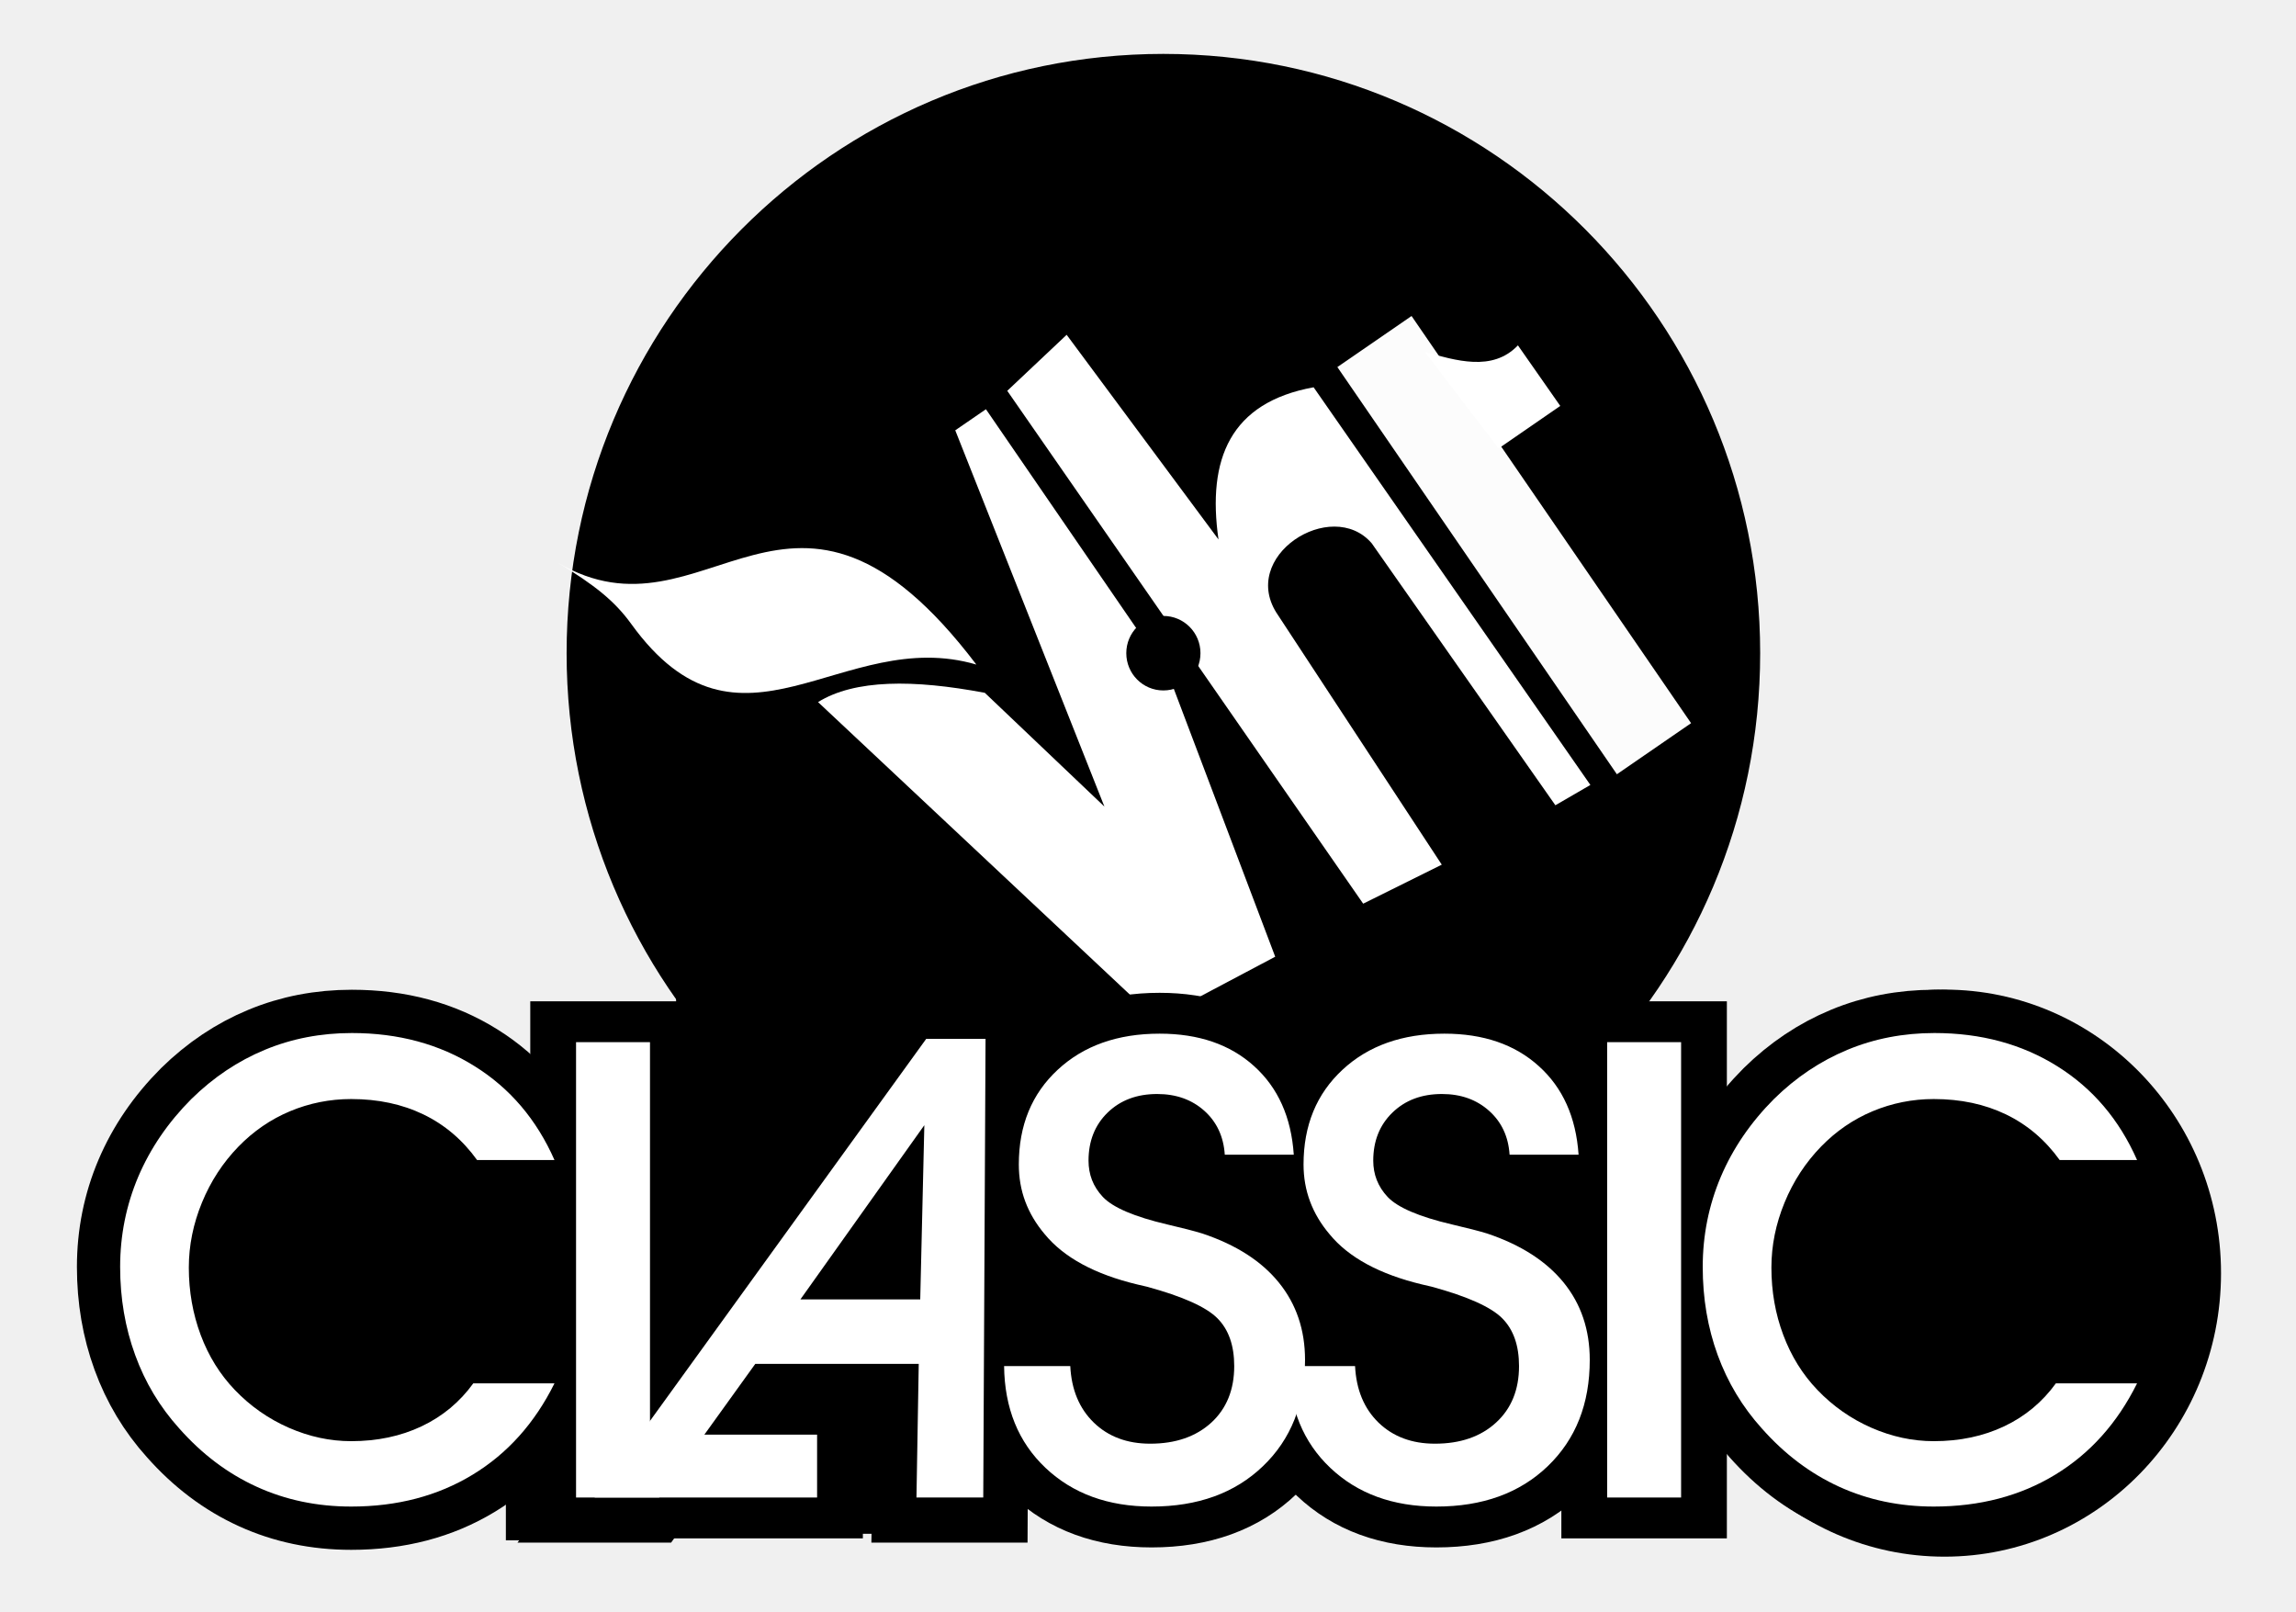
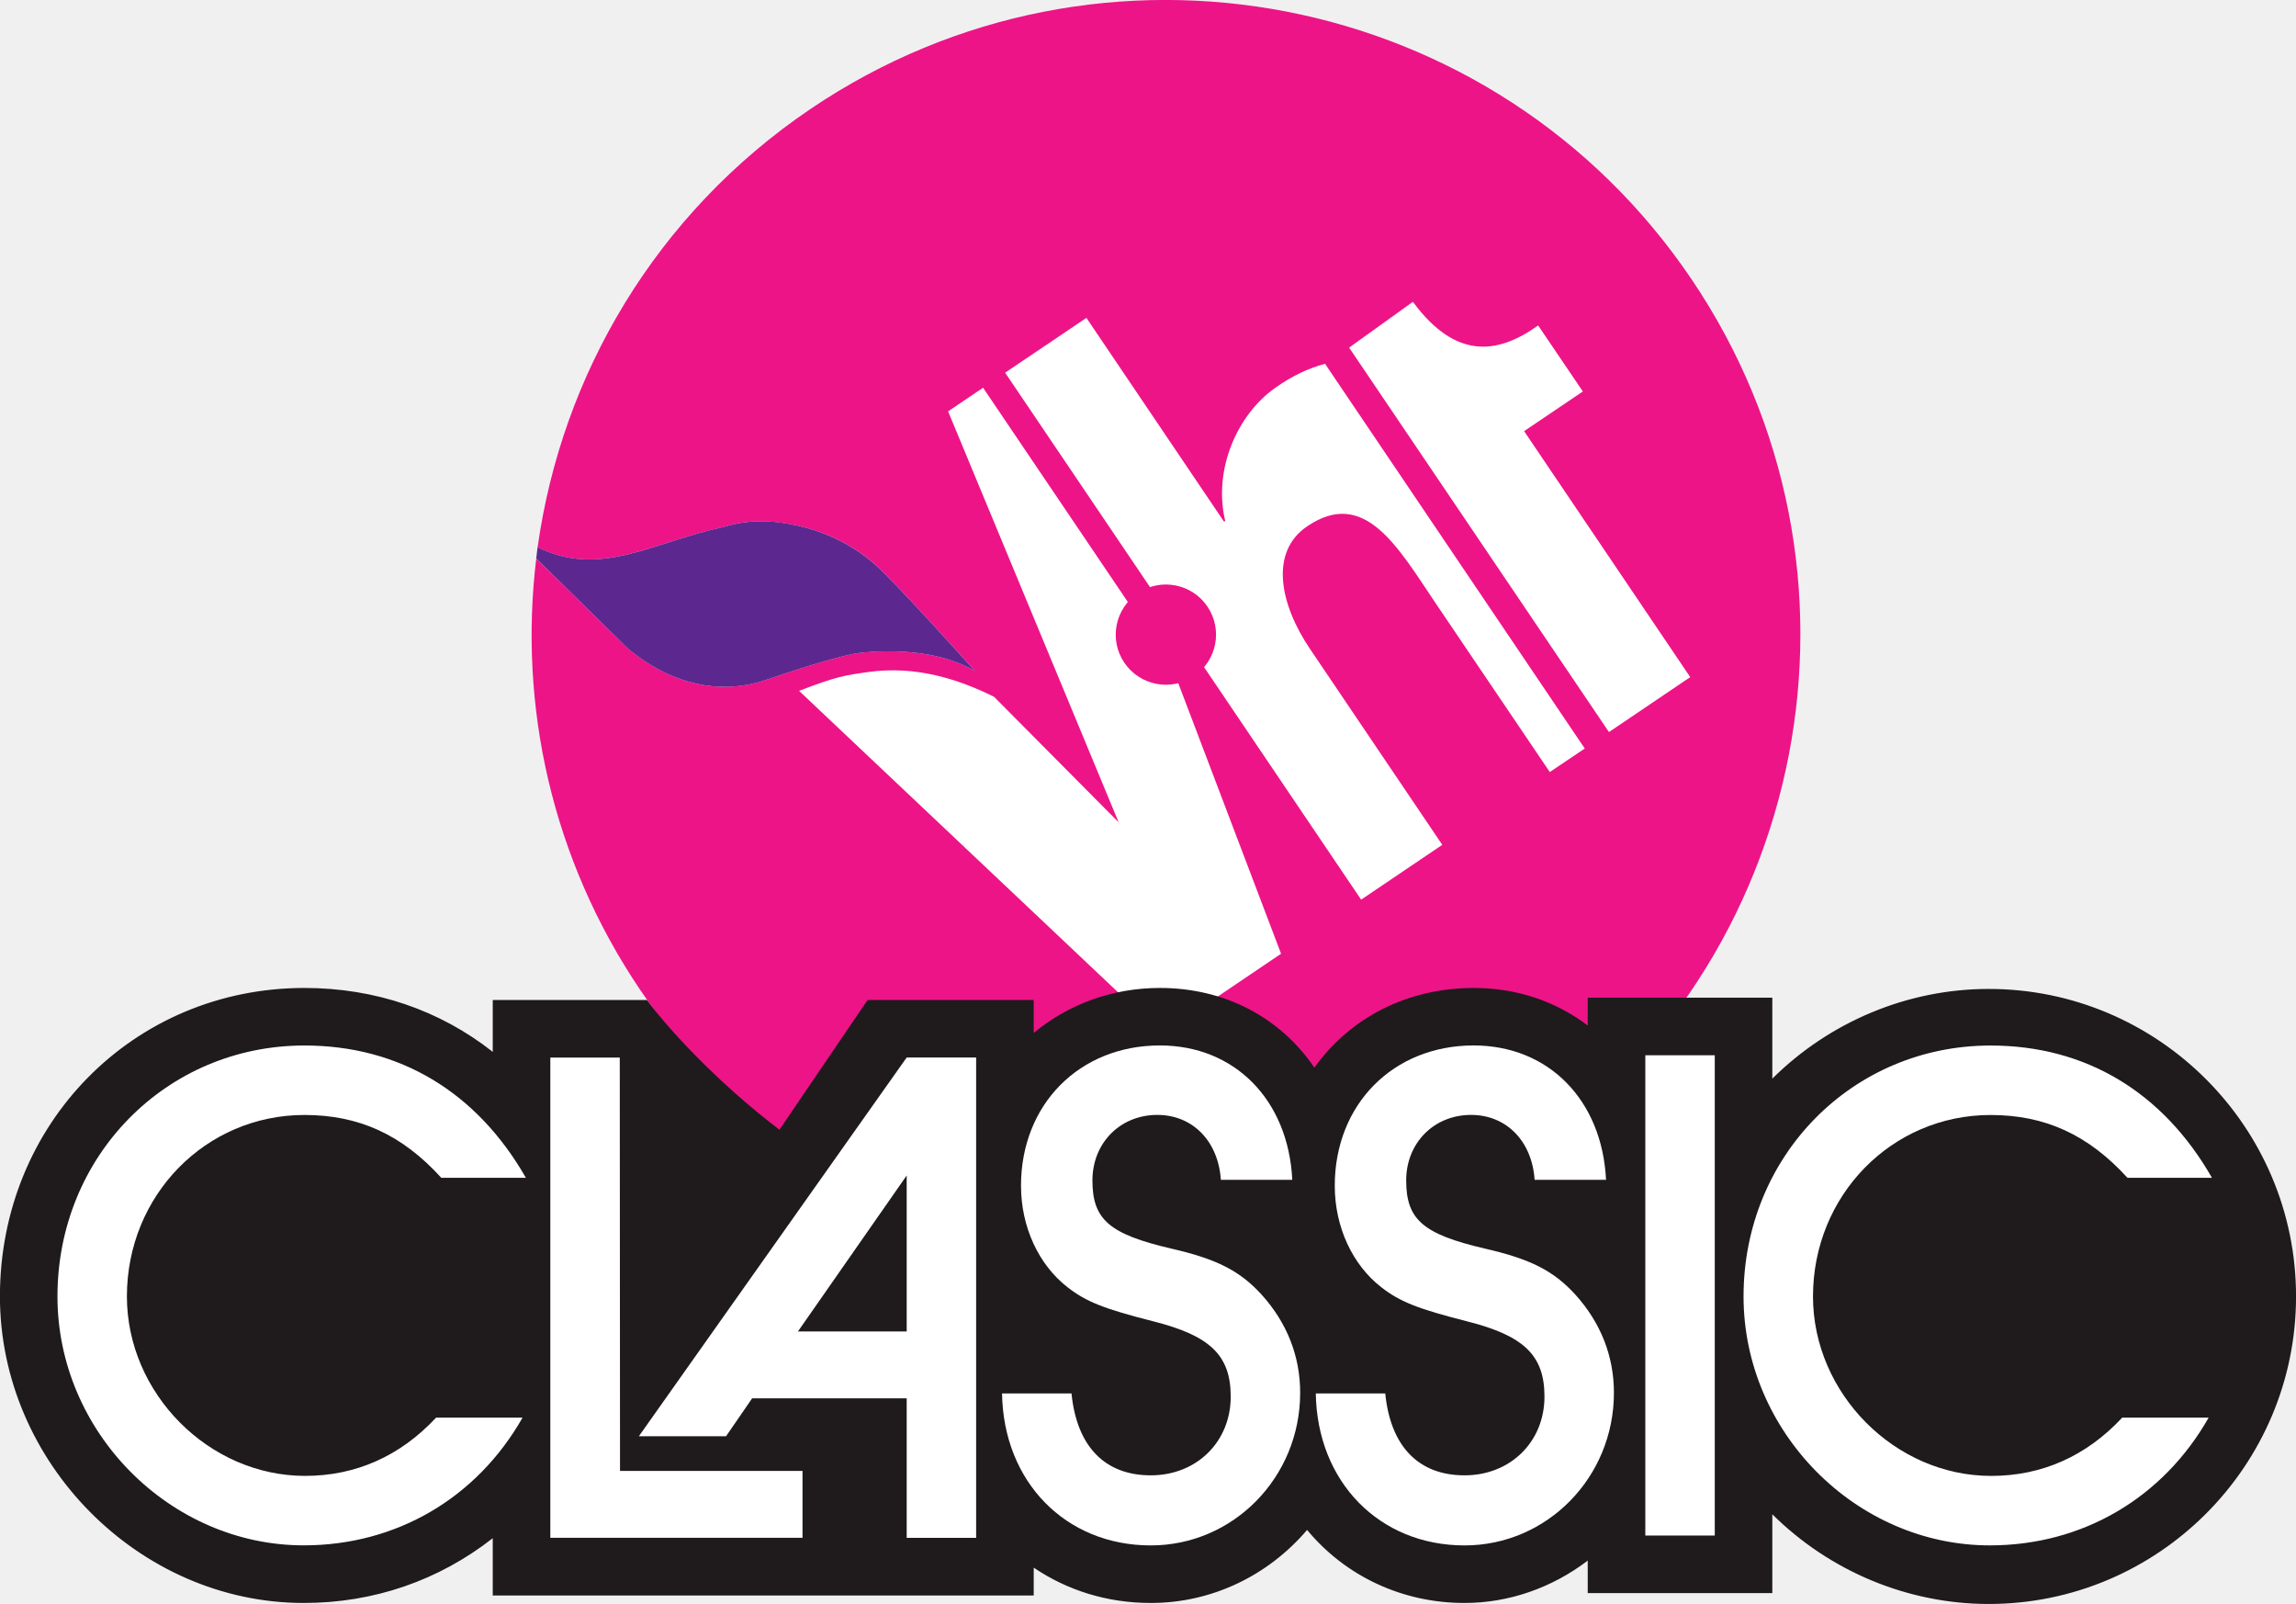
- <svg xmlns="http://www.w3.org/2000/svg" xmlns:xlink="http://www.w3.org/1999/xlink" width="152px" height="106.667px" viewBox="0 0 114 80" version="1.1">
-   <defs>
-     <filter id="alpha" filterUnits="objectBoundingBox" x="0%" y="0%" width="100%" height="100%">
-       <feColorMatrix type="matrix" in="SourceGraphic" values="0 0 0 0 1 0 0 0 0 1 0 0 0 0 1 0 0 0 1 0" />
-     </filter>
-     <mask id="mask0">
-       <g filter="url(#alpha)">
-         <rect x="0" y="0" width="114" height="80" style="fill:rgb(0%,0%,0%);fill-opacity:0.988;stroke:none;" />
+ <svg xmlns="http://www.w3.org/2000/svg" width="620" height="433" id="svg2" version="1.0">
+   <g id="layer1" transform="translate(-8.171042,-614.4901)">
+     <g id="g8356" transform="matrix(1,0,0,-1,282.3766,442.1682)" />
+     <g id="g10024" transform="matrix(1,0,0,-1,347.9236,475.6374)">
+       <path id="path10026" d="M 0,0 L 1.033,0 L 0,0 z " style="fill:#81a5d2;fill-rule:nonzero;stroke:none" />
+     </g>
+     <g id="g13496" clip-path="url(#id192)" transform="matrix(1,0,0,-1,63.19075,950.5607)">
+       <g id="g13498" transform="translate(289.2009,473.0268)">
+         <path id="path13500" d="M 0,0 L 0.423,0 L 0,0 z " style="fill:#81a5d2;fill-rule:nonzero;stroke:none" />
      </g>
-     </mask>
-     <clipPath id="clip1">
-       <rect width="114" height="80" />
-     </clipPath>
-     <g id="surface6" clip-path="url(#clip1)">
-       <path style=" stroke:none;fill-rule:nonzero;fill:rgb(100%,100%,100%);fill-opacity:1;" d="M 66.402 18.223 L 70.086 15.688 L 83.965 35.902 L 80.281 38.438 Z M 66.402 18.223 " />
    </g>
-   </defs>
-   <g id="surface1">
-     <path style=" stroke:none;fill-rule:nonzero;fill:rgb(0%,0%,0%);fill-opacity:1;" d="M 87.395 32.426 C 87.395 48.859 74.129 62.18 57.762 62.18 C 41.398 62.18 28.133 48.859 28.133 32.426 C 28.133 15.996 41.398 2.676 57.762 2.676 C 74.129 2.676 87.395 15.996 87.395 32.426 Z M 87.395 32.426 " />
-     <path style=" stroke:none;fill-rule:nonzero;fill:rgb(0%,0%,0%);fill-opacity:1;" d="M 110.277 63.207 C 110.277 70.977 104.125 77.281 96.547 77.281 C 88.965 77.281 82.812 70.977 82.812 63.207 C 82.812 55.434 88.965 49.129 96.547 49.129 C 104.125 49.129 110.277 55.434 110.277 63.207 Z M 110.277 63.207 " />
-     <path style=" stroke:none;fill-rule:nonzero;fill:rgb(0%,0%,0%);fill-opacity:1;" d="M 35.195 62.309 L 50.633 62.309 L 50.633 76.145 L 35.195 76.145 Z M 35.195 62.309 " />
-     <path style=" stroke:none;fill-rule:nonzero;fill:rgb(0%,0%,0%);fill-opacity:1;" d="M 33.57 48.965 L 81.512 48.965 L 81.512 62.961 L 33.57 62.961 Z M 33.57 48.965 " />
-     <path style=" stroke:none;fill-rule:nonzero;fill:rgb(0%,0%,0%);fill-opacity:1;" d="M 10.816 54.172 L 104.266 54.172 L 104.266 72.074 L 10.816 72.074 Z M 10.816 54.172 " />
-     <path style=" stroke:none;fill-rule:nonzero;fill:rgb(0%,0%,0%);fill-opacity:1;" d="M 25.117 69.961 L 28.855 69.961 L 28.855 76.469 L 25.117 76.469 Z M 25.117 69.961 " />
-     <path style=" stroke:none;fill-rule:evenodd;fill:rgb(100%,100%,100%);fill-opacity:1;" d="M 27.688 27.93 C 29.543 29.055 30.52 29.84 31.34 30.973 C 36.762 38.477 41.805 31.035 48.477 32.992 C 39.254 20.848 35.121 32.32 27.688 27.93 Z M 27.688 27.93 " />
-     <path style=" stroke:none;fill-rule:evenodd;fill:rgb(100%,100%,100%);fill-opacity:1;" d="M 40.617 34.855 L 57.422 50.617 L 63.316 47.496 L 58.031 33.535 L 48.953 20.316 L 47.43 21.363 L 54.836 40.043 L 48.898 34.395 C 45.344 33.723 42.438 33.727 40.617 34.855 Z M 40.617 34.855 " />
-     <path style=" stroke:none;fill-rule:evenodd;fill:rgb(100%,100%,100%);fill-opacity:1;" d="M 67.684 44.863 L 50.012 19.402 L 52.961 16.621 L 60.5 26.781 C 59.93 22.789 61.082 19.98 65.223 19.227 L 78.965 38.969 L 77.227 39.977 L 68.109 26.973 C 66.117 24.652 61.434 27.633 63.461 30.547 L 71.586 42.926 Z M 67.684 44.863 " />
-     <path style=" stroke:none;fill-rule:evenodd;fill:rgb(100%,100%,100%);fill-opacity:1;" d="M 70.75 17.477 C 72.27 17.883 74.094 18.48 75.367 17.145 L 77.469 20.152 L 74.41 22.262 Z M 70.75 17.477 " />
-     <path style="fill-rule:nonzero;fill:rgb(100%,100%,100%);fill-opacity:1;stroke-width:13.966;stroke-linecap:butt;stroke-linejoin:miter;stroke:rgb(0%,0%,0%);stroke-opacity:1;stroke-miterlimit:4;" d="M 208.942 554.611 C 205.751 561.035 201.34 565.948 195.696 569.363 C 190.064 572.778 183.53 574.492 176.093 574.492 C 170.576 574.492 165.491 573.425 160.838 571.305 C 156.173 569.185 151.99 566.049 148.291 561.873 C 145.164 558.407 142.799 554.471 141.185 550.041 C 139.57 545.623 138.757 540.887 138.757 535.834 C 138.757 530.731 139.736 525.869 141.681 521.286 C 143.638 516.69 146.499 512.513 150.262 508.743 C 153.834 505.239 157.787 502.598 162.148 500.795 C 166.495 498.993 171.186 498.091 176.195 498.091 C 183.733 498.091 190.357 499.881 196.052 503.449 C 201.76 507.003 206.057 512.056 208.942 518.582 L 196.433 518.582 C 194.081 515.319 191.183 512.869 187.751 511.218 C 184.318 509.568 180.441 508.743 176.093 508.743 C 172.636 508.743 169.33 509.403 166.203 510.71 C 163.076 512.018 160.304 513.922 157.876 516.411 C 155.359 519 153.389 522.009 151.978 525.45 C 150.567 528.877 149.855 532.369 149.855 535.936 C 149.855 539.77 150.503 543.401 151.774 546.816 C 153.058 550.231 154.889 553.176 157.279 555.665 C 159.796 558.292 162.707 560.324 166 561.771 C 169.305 563.218 172.661 563.942 176.093 563.942 C 180.301 563.942 184.089 563.142 187.471 561.542 C 190.852 559.943 193.636 557.632 195.823 554.611 Z M 464.666 554.611 C 461.475 561.035 457.051 565.948 451.419 569.363 C 445.788 572.778 439.254 574.492 431.817 574.492 C 426.3 574.492 421.215 573.425 416.549 571.305 C 411.896 569.185 407.714 566.049 404.015 561.873 C 400.887 558.407 398.523 554.471 396.896 550.041 C 395.281 545.623 394.48 540.887 394.48 535.834 C 394.48 530.731 395.459 525.869 397.404 521.286 C 399.362 516.69 402.222 512.513 405.985 508.743 C 409.545 505.239 413.511 502.598 417.871 500.795 C 422.219 498.993 426.91 498.091 431.919 498.091 C 439.457 498.091 446.067 499.881 451.775 503.449 C 457.483 507.003 461.78 512.056 464.666 518.582 L 452.157 518.582 C 449.805 515.319 446.907 512.869 443.474 511.218 C 440.042 509.568 436.164 508.743 431.817 508.743 C 428.359 508.743 425.054 509.403 421.927 510.71 C 418.799 512.018 416.028 513.922 413.6 516.411 C 411.083 519 409.112 522.009 407.701 525.45 C 406.29 528.877 405.578 532.369 405.578 535.936 C 405.578 539.77 406.214 543.401 407.498 546.816 C 408.782 550.231 410.612 553.176 413.002 555.665 C 415.519 558.292 418.431 560.324 421.723 561.771 C 425.028 563.218 428.384 563.942 431.817 563.942 C 436.025 563.942 439.813 563.142 443.194 561.542 C 446.576 559.943 449.36 557.632 451.547 554.611 Z M 464.666 554.611 " transform="matrix(0.307278,0,0,0.307692,-36.67203,-101.9737)" />
-     <path style="fill-rule:nonzero;fill:rgb(100%,100%,100%);fill-opacity:1;stroke-width:13.966;stroke-linecap:butt;stroke-linejoin:miter;stroke:rgb(0%,0%,0%);stroke-opacity:1;stroke-miterlimit:4;" d="M 237.329 606.949 L 200.555 606.949 L 200.555 529.133 L 211.837 529.133 L 211.837 596.205 L 237.329 596.205 Z M 237.329 606.949 " transform="matrix(0.325465,0,0,0.290498,-36.67203,-101.9737)" />
-     <path style="fill-rule:nonzero;fill:rgb(100%,100%,100%);fill-opacity:1;stroke-width:13.966;stroke-linecap:butt;stroke-linejoin:miter;stroke:rgb(0%,0%,0%);stroke-opacity:1;stroke-miterlimit:4;" d="M 369.136 606.949 L 357.854 606.949 L 357.854 529.133 L 369.136 529.133 Z M 369.136 606.949 " transform="matrix(0.325465,0,0,0.290498,-36.67203,-101.9737)" />
-     <path style="fill-rule:nonzero;fill:rgb(100%,100%,100%);fill-opacity:1;stroke-width:13.966;stroke-linecap:butt;stroke-linejoin:miter;stroke:rgb(0%,0%,0%);stroke-opacity:1;stroke-miterlimit:4;" d="M 265.858 584.493 L 275.952 584.493 C 276.132 588.527 277.332 591.741 279.54 594.148 C 281.749 596.541 284.617 597.752 288.146 597.752 C 292.022 597.752 295.131 596.541 297.471 594.148 C 299.8 591.741 300.964 588.527 300.964 584.493 C 300.964 580.97 300.112 578.24 298.395 576.318 C 296.691 574.395 293.115 572.593 287.654 570.925 C 287.378 570.845 286.897 570.724 286.213 570.549 C 279.696 568.801 274.979 565.937 272.051 561.943 C 270.731 560.195 269.747 558.339 269.086 556.363 C 268.426 554.386 268.102 552.275 268.102 550.029 C 268.102 543.36 270.071 537.967 274.031 533.853 C 277.98 529.738 283.165 527.681 289.586 527.681 C 295.539 527.681 300.34 529.523 303.988 533.221 C 307.637 536.905 309.665 541.948 310.049 548.362 L 299.524 548.362 C 299.344 545.269 298.299 542.768 296.403 540.858 C 294.495 538.949 292.094 537.994 289.214 537.994 C 286.105 537.994 283.585 539.057 281.641 541.181 C 279.708 543.292 278.736 546.035 278.736 549.384 C 278.736 550.554 278.916 551.67 279.264 552.692 C 279.624 553.727 280.176 554.695 280.92 555.583 C 282.457 557.398 285.733 558.971 290.762 560.289 C 293.079 560.894 294.855 561.405 296.103 561.835 C 301.24 563.758 305.129 566.555 307.781 570.226 C 310.433 573.897 311.766 578.294 311.766 583.431 C 311.766 590.948 309.629 596.999 305.345 601.597 C 301.072 606.196 295.407 608.496 288.35 608.496 C 281.725 608.496 276.336 606.29 272.183 601.893 C 268.03 597.496 265.93 591.687 265.858 584.493 Z M 265.858 584.493 " transform="matrix(0.325465,0,0,0.290498,-36.67203,-101.9737)" />
-     <path style="fill-rule:nonzero;fill:rgb(100%,100%,100%);fill-opacity:1;stroke-width:13.966;stroke-linecap:butt;stroke-linejoin:miter;stroke:rgb(0%,0%,0%);stroke-opacity:1;stroke-miterlimit:4;" d="M 309.293 584.493 L 319.399 584.493 C 319.579 588.527 320.767 591.741 322.976 594.148 C 325.184 596.541 328.052 597.752 331.581 597.752 C 335.47 597.752 338.578 596.541 340.907 594.148 C 343.247 591.741 344.411 588.527 344.411 584.493 C 344.411 580.97 343.559 578.24 341.843 576.318 C 340.139 574.395 336.55 572.593 331.101 570.925 C 330.813 570.845 330.333 570.724 329.661 570.549 C 323.144 568.801 318.415 565.937 315.498 561.943 C 314.178 560.195 313.194 558.339 312.534 556.363 C 311.874 554.386 311.538 552.275 311.538 550.029 C 311.538 543.36 313.518 537.967 317.479 533.853 C 321.427 529.738 326.612 527.681 333.021 527.681 C 338.974 527.681 343.775 529.523 347.424 533.221 C 351.084 536.905 353.101 541.948 353.497 548.362 L 342.971 548.362 C 342.791 545.269 341.747 542.768 339.839 540.858 C 337.93 538.949 335.542 537.994 332.649 537.994 C 329.553 537.994 327.032 539.057 325.088 541.181 C 323.144 543.292 322.171 546.035 322.171 549.384 C 322.171 550.554 322.352 551.67 322.712 552.692 C 323.072 553.727 323.624 554.695 324.368 555.583 C 325.904 557.398 329.181 558.971 334.198 560.289 C 336.514 560.894 338.302 561.405 339.55 561.835 C 344.675 563.758 348.564 566.555 351.228 570.226 C 353.881 573.897 355.201 578.294 355.201 583.431 C 355.201 590.948 353.065 596.999 348.792 601.597 C 344.519 606.196 338.854 608.496 331.797 608.496 C 325.172 608.496 319.783 606.29 315.63 601.893 C 311.478 597.496 309.365 591.687 309.293 584.493 Z M 309.293 584.493 " transform="matrix(0.325465,0,0,0.290498,-36.67203,-101.9737)" />
-     <path style="fill-rule:nonzero;fill:rgb(100%,100%,100%);fill-opacity:1;stroke-width:13.966;stroke-linecap:butt;stroke-linejoin:miter;stroke:rgb(0%,0%,0%);stroke-opacity:1;stroke-miterlimit:4;" d="M 485.042 519.012 L 475.05 492.051 L 464.858 519.012 Z M 461.207 528.998 L 453.204 549.676 L 442.337 549.676 L 470.075 478.691 L 480.068 478.691 L 507.805 549.676 L 496.553 549.676 L 488.746 528.998 Z M 461.207 528.998 " transform="matrix(0.294754,0,-0.116769,0.320766,-36.67203,-101.9737)" />
-     <path style=" stroke:none;fill-rule:nonzero;fill:rgb(100%,100%,100%);fill-opacity:1;" d="M 27.531 68.676 C 26.551 70.652 25.195 72.164 23.461 73.215 C 21.73 74.266 19.723 74.793 17.438 74.793 C 15.742 74.793 14.18 74.465 12.75 73.812 C 11.316 73.16 10.031 72.195 8.895 70.91 C 7.934 69.844 7.207 68.633 6.711 67.27 C 6.215 65.91 5.965 64.453 5.965 62.898 C 5.965 61.328 6.266 59.832 6.863 58.422 C 7.465 57.008 8.344 55.723 9.5 54.562 C 10.598 53.484 11.812 52.672 13.152 52.117 C 14.488 51.562 15.93 51.285 17.469 51.285 C 19.785 51.285 21.82 51.836 23.57 52.934 C 25.324 54.027 26.645 55.582 27.531 57.59 L 23.688 57.59 C 22.965 56.586 22.074 55.832 21.02 55.324 C 19.965 54.816 18.773 54.562 17.438 54.562 C 16.375 54.562 15.359 54.766 14.398 55.168 C 13.438 55.57 12.586 56.156 11.84 56.922 C 11.066 57.719 10.461 58.645 10.027 59.703 C 9.594 60.758 9.375 61.832 9.375 62.93 C 9.375 64.109 9.574 65.227 9.965 66.277 C 10.359 67.328 10.922 68.234 11.656 69 C 12.43 69.809 13.324 70.434 14.336 70.879 C 15.352 71.324 16.383 71.547 17.438 71.547 C 18.73 71.547 19.895 71.301 20.934 70.809 C 21.973 70.316 22.828 69.605 23.5 68.676 Z M 106.109 68.676 C 105.129 70.652 103.77 72.164 102.039 73.215 C 100.309 74.266 98.301 74.793 96.016 74.793 C 94.32 74.793 92.758 74.465 91.324 73.812 C 89.895 73.16 88.609 72.195 87.473 70.91 C 86.512 69.844 85.785 68.633 85.285 67.27 C 84.789 65.91 84.543 64.453 84.543 62.898 C 84.543 61.328 84.844 59.832 85.441 58.422 C 86.043 57.008 86.922 55.723 88.078 54.562 C 89.172 53.484 90.391 52.672 91.73 52.117 C 93.066 51.562 94.508 51.285 96.047 51.285 C 98.363 51.285 100.395 51.836 102.148 52.934 C 103.902 54.027 105.223 55.582 106.109 57.59 L 102.266 57.59 C 101.543 56.586 100.652 55.832 99.598 55.324 C 98.543 54.816 97.352 54.562 96.016 54.562 C 94.953 54.562 93.938 54.766 92.977 55.168 C 92.016 55.57 91.164 56.156 90.418 56.922 C 89.645 57.719 89.039 58.645 88.605 59.703 C 88.172 60.758 87.953 61.832 87.953 62.93 C 87.953 64.109 88.148 65.227 88.543 66.277 C 88.938 67.328 89.5 68.234 90.234 69 C 91.008 69.809 91.902 70.434 92.914 70.879 C 93.93 71.324 94.961 71.547 96.016 71.547 C 97.309 71.547 98.473 71.301 99.512 70.809 C 100.551 70.316 101.406 69.605 102.078 68.676 Z M 106.109 68.676 " />
-     <path style=" stroke:none;fill-rule:nonzero;fill:rgb(100%,100%,100%);fill-opacity:1;" d="M 40.57 74.344 L 28.602 74.344 L 28.602 51.738 L 32.273 51.738 L 32.273 71.223 L 40.57 71.223 Z M 40.57 74.344 " />
-     <path style=" stroke:none;fill-rule:nonzero;fill:rgb(100%,100%,100%);fill-opacity:1;" d="M 83.469 74.344 L 79.797 74.344 L 79.797 51.738 L 83.469 51.738 Z M 83.469 74.344 " />
-     <path style=" stroke:none;fill-rule:nonzero;fill:rgb(100%,100%,100%);fill-opacity:1;" d="M 49.855 67.82 L 53.141 67.82 C 53.199 68.992 53.59 69.926 54.309 70.625 C 55.027 71.32 55.961 71.672 57.109 71.672 C 58.371 71.672 59.383 71.32 60.145 70.625 C 60.902 69.926 61.281 68.992 61.281 67.82 C 61.281 66.797 61.004 66.004 60.445 65.445 C 59.891 64.887 58.727 64.363 56.949 63.879 C 56.859 63.855 56.703 63.82 56.48 63.77 C 54.359 63.262 52.824 62.43 51.871 61.27 C 51.441 60.762 51.121 60.223 50.906 59.648 C 50.691 59.074 50.586 58.461 50.586 57.809 C 50.586 55.871 51.227 54.305 52.516 53.109 C 53.801 51.914 55.488 51.316 57.578 51.316 C 59.516 51.316 61.078 51.852 62.266 52.926 C 63.453 53.996 64.113 55.461 64.238 57.324 L 60.812 57.324 C 60.754 56.426 60.414 55.699 59.797 55.145 C 59.176 54.59 58.395 54.312 57.457 54.312 C 56.445 54.312 55.625 54.621 54.992 55.238 C 54.363 55.852 54.047 56.648 54.047 57.621 C 54.047 57.961 54.105 58.285 54.219 58.582 C 54.336 58.883 54.516 59.164 54.758 59.422 C 55.258 59.949 56.324 60.406 57.961 60.789 C 58.715 60.965 59.293 61.113 59.699 61.238 C 61.371 61.797 62.637 62.609 63.5 63.676 C 64.363 64.742 64.797 66.02 64.797 67.512 C 64.797 69.695 64.102 71.453 62.707 72.789 C 61.316 74.125 59.473 74.793 57.176 74.793 C 55.02 74.793 53.266 74.152 51.914 72.875 C 50.562 71.598 49.879 69.91 49.855 67.82 Z M 49.855 67.82 " />
-     <path style=" stroke:none;fill-rule:nonzero;fill:rgb(100%,100%,100%);fill-opacity:1;" d="M 63.992 67.82 L 67.281 67.82 C 67.34 68.992 67.727 69.926 68.445 70.625 C 69.164 71.32 70.098 71.672 71.246 71.672 C 72.512 71.672 73.523 71.32 74.281 70.625 C 75.043 69.926 75.422 68.992 75.422 67.82 C 75.422 66.797 75.145 66.004 74.586 65.445 C 74.031 64.887 72.863 64.363 71.09 63.879 C 70.996 63.855 70.84 63.82 70.621 63.77 C 68.5 63.262 66.961 62.43 66.012 61.27 C 65.582 60.762 65.262 60.223 65.047 59.648 C 64.832 59.074 64.723 58.461 64.723 57.809 C 64.723 55.871 65.367 54.305 66.656 53.109 C 67.941 51.914 69.629 51.316 71.715 51.316 C 73.652 51.316 75.215 51.852 76.402 52.926 C 77.594 53.996 78.25 55.461 78.379 57.324 L 74.953 57.324 C 74.895 56.426 74.555 55.699 73.934 55.145 C 73.312 54.59 72.535 54.312 71.594 54.312 C 70.586 54.312 69.766 54.621 69.133 55.238 C 68.5 55.852 68.184 56.648 68.184 57.621 C 68.184 57.961 68.242 58.285 68.359 58.582 C 68.477 58.883 68.656 59.164 68.898 59.422 C 69.398 59.949 70.465 60.406 72.098 60.789 C 72.852 60.965 73.434 61.113 73.84 61.238 C 75.508 61.797 76.773 62.609 77.641 63.676 C 78.504 64.742 78.934 66.02 78.934 67.512 C 78.934 69.695 78.238 71.453 76.848 72.789 C 75.457 74.125 73.613 74.793 71.316 74.793 C 69.16 74.793 67.406 74.152 66.055 72.875 C 64.703 71.598 64.016 69.91 63.992 67.82 Z M 63.992 67.82 " />
-     <path style=" stroke:none;fill-rule:nonzero;fill:rgb(100%,100%,100%);fill-opacity:1;" d="M 45.691 64.508 L 45.895 55.859 L 39.742 64.508 Z M 37.5 67.711 L 32.727 74.344 L 29.523 74.344 L 45.988 51.574 L 48.934 51.574 L 48.82 74.344 L 45.504 74.344 L 45.617 67.711 Z M 37.5 67.711 " />
-     <path style=" stroke:none;fill-rule:nonzero;fill:rgb(0%,0%,0%);fill-opacity:1;" d="M 59.605 32.426 C 59.605 33.449 58.781 34.277 57.762 34.277 C 56.746 34.277 55.922 33.449 55.922 32.426 C 55.922 31.406 56.746 30.578 57.762 30.578 C 58.781 30.578 59.605 31.406 59.605 32.426 Z M 59.605 32.426 " />
-     <use xlink:href="#surface6" mask="url(#mask0)" />
+     <g id="g23806" clip-path="url(#id575)" transform="matrix(33.2527,0,0,-33.2527,-12645.51,9731.914)">
+       <g id="g23808" transform="translate(387.1147,273.3027)">
+         <path id="path23810" d="M 0,0 C -1.26,-0.852 -2.023,-2.163 -2.218,-3.56 C -1.703,-3.81 -1.292,-3.52 -0.707,-3.395 C -0.563,-3.35 -0.425,-3.341 -0.297,-3.354 C 0.062,-3.389 0.336,-3.534 0.521,-3.698 C 0.705,-3.862 1.333,-4.563 1.333,-4.563 C 1.014,-4.38 0.606,-4.397 0.421,-4.414 C 0.259,-4.428 -0.183,-4.574 -0.369,-4.638 C -0.545,-4.698 -0.991,-4.792 -1.484,-4.382 L -2.229,-3.651 C -2.373,-4.839 -2.107,-6.083 -1.385,-7.153 C 0.209,-9.511 3.411,-10.13 5.769,-8.538 C 8.126,-6.944 8.746,-3.742 7.153,-1.384 C 5.56,0.973 2.358,1.593 0,0" style="fill:#ed1487;fill-rule:nonzero;stroke:none" />
+       </g>
+     </g>
+     <g id="g23812" clip-path="url(#id576)" transform="matrix(33.2527,0,0,-33.2527,-12645.51,9731.914)">
+       <g id="g23814" transform="translate(386.7454,268.6644)">
+         <path id="path23816" d="M 0,0 C 0.186,0.064 0.628,0.21 0.79,0.224 C 0.975,0.241 1.383,0.259 1.702,0.075 C 1.702,0.075 1.075,0.776 0.89,0.94 C 0.705,1.104 0.431,1.249 0.072,1.285 C -0.056,1.297 -0.194,1.288 -0.337,1.244 C -0.923,1.118 -1.334,0.828 -1.849,1.079 C -1.853,1.048 -1.856,1.018 -1.86,0.988 L -1.115,0.256 C -0.621,-0.154 -0.175,-0.06 0,0" style="fill:#5d2790;fill-rule:nonzero;stroke:none" />
+       </g>
+       <g id="g23818" transform="translate(392.0127,271.7249)">
+         <path id="path23820" d="M 0,0 L -0.008,0.011 L -0.526,-0.361 L 1.584,-3.482 L 2.244,-3.036 L 0.895,-1.039 L 1.372,-0.717 L 1.009,-0.181 C 0.674,-0.421 0.339,-0.452 0,0" style="fill:#ffffff;fill-rule:nonzero;stroke:none" />
+       </g>
+       <g id="g23822" transform="translate(390.4803,269.9574)">
+         <path id="path23824" d="M 0,0 L -0.009,-0.007 L -1.127,1.648 L -1.787,1.203 L 1.104,-3.075 L 1.763,-2.63 L 0.687,-1.037 C 0.447,-0.681 0.354,-0.253 0.669,-0.042 C 1.134,0.271 1.404,-0.216 1.71,-0.67 L 2.636,-2.039 L 2.92,-1.848 L 0.811,1.275 C 0.681,1.241 0.546,1.179 0.405,1.079 C 0.099,0.863 -0.099,0.418 0,0" style="fill:#ffffff;fill-rule:nonzero;stroke:none" />
+       </g>
+       <g id="g23826" transform="translate(389.6151,267.5103)">
+         <path id="path23828" d="M 0,0 L -1.012,1.019 C -1.291,1.157 -1.64,1.275 -2.032,1.22 C -2.22,1.194 -2.29,1.185 -2.595,1.067 L 0.354,-1.719 L 1.319,-1.067 L 0.438,1.251 L -1.101,3.528 L -1.385,3.336 L 0,0 z " style="fill:#ffffff;fill-rule:nonzero;stroke:none" />
+       </g>
+       <g id="g23830" transform="translate(390.3361,269.2618)">
+         <path id="path23832" d="M 0,0 C 0.126,-0.186 0.077,-0.439 -0.109,-0.565 C -0.296,-0.691 -0.548,-0.642 -0.675,-0.456 C -0.801,-0.269 -0.751,-0.017 -0.565,0.109 C -0.379,0.235 -0.126,0.186 0,0" style="fill:#ed1487;fill-rule:nonzero;stroke:none" />
+       </g>
+       <g id="g23834" transform="translate(380.5304,263.6615)">
+         <path id="path23836" d="M 0,0 C 0,-1.349 1.13,-2.489 2.467,-2.489 C 3.036,-2.489 3.564,-2.306 4.002,-1.963 L 4.002,-2.428 L 8.395,-2.428 L 8.395,-2.202 C 8.668,-2.387 8.993,-2.489 9.346,-2.489 C 9.835,-2.489 10.294,-2.272 10.615,-1.896 C 10.927,-2.272 11.389,-2.489 11.893,-2.489 C 12.255,-2.489 12.605,-2.365 12.894,-2.145 L 12.894,-2.409 L 14.393,-2.409 L 14.393,-1.769 C 14.859,-2.231 15.492,-2.497 16.15,-2.497 C 17.526,-2.497 18.646,-1.377 18.646,0 C 18.646,1.376 17.526,2.496 16.15,2.496 C 15.492,2.496 14.859,2.23 14.393,1.768 L 14.393,2.425 L 12.894,2.425 L 12.894,2.199 C 12.634,2.396 12.317,2.504 11.968,2.504 C 11.435,2.504 10.969,2.268 10.674,1.857 C 10.395,2.268 9.942,2.504 9.42,2.504 C 9.034,2.504 8.677,2.372 8.395,2.139 L 8.395,2.406 L 7.046,2.406 L 6.33,1.353 C 5.806,1.752 5.408,2.195 5.255,2.406 L 4.002,2.406 L 4.002,1.985 C 3.572,2.324 3.046,2.504 2.473,2.504 C 1.086,2.504 0,1.404 0,0" style="fill:#1f1a1c;fill-rule:nonzero;stroke:none" />
+       </g>
+       <g id="g23838" transform="translate(384.7745,262.6773)">
+         <path id="path23840" d="M 0,0 C -0.372,-0.654 -1.026,-1.037 -1.777,-1.037 C -2.862,-1.037 -3.777,-0.117 -3.777,0.984 C -3.777,2.122 -2.894,3.021 -1.771,3.021 C -1,3.021 -0.372,2.644 0.027,1.947 L -0.66,1.947 C -0.979,2.298 -1.33,2.457 -1.771,2.457 C -2.575,2.457 -3.213,1.803 -3.213,0.984 C -3.213,0.197 -2.548,-0.473 -1.766,-0.473 C -1.356,-0.473 -0.995,-0.314 -0.702,0 L 0,0 z " style="fill:#ffffff;fill-rule:nonzero;stroke:none" />
+       </g>
+       <g id="g23842" transform="translate(390.4452,264.6078)">
+         <path id="path23844" d="M 0,0 C -0.021,0.314 -0.229,0.527 -0.516,0.527 C -0.819,0.527 -1.043,0.298 -1.043,-0.005 C -1.043,-0.324 -0.904,-0.441 -0.404,-0.558 C -0.032,-0.643 0.154,-0.739 0.33,-0.931 C 0.537,-1.16 0.644,-1.431 0.644,-1.729 C 0.644,-2.415 0.101,-2.968 -0.569,-2.968 C -1.261,-2.968 -1.766,-2.452 -1.777,-1.734 L -1.213,-1.734 C -1.17,-2.165 -0.942,-2.399 -0.569,-2.399 C -0.197,-2.399 0.08,-2.127 0.08,-1.76 C 0.08,-1.426 -0.085,-1.266 -0.548,-1.149 C -0.947,-1.048 -1.096,-0.989 -1.245,-0.872 C -1.479,-0.691 -1.623,-0.383 -1.623,-0.048 C -1.623,0.612 -1.149,1.091 -0.495,1.091 C 0.112,1.091 0.548,0.649 0.58,0 L 0,0 z " style="fill:#ffffff;fill-rule:nonzero;stroke:none" />
+       </g>
+       <g id="g23846" transform="translate(392.9931,264.6078)">
+         <path id="path23848" d="M 0,0 C -0.021,0.314 -0.229,0.527 -0.516,0.527 C -0.819,0.527 -1.043,0.298 -1.043,-0.005 C -1.043,-0.324 -0.905,-0.441 -0.405,-0.558 C -0.032,-0.643 0.154,-0.739 0.33,-0.931 C 0.537,-1.16 0.644,-1.431 0.644,-1.729 C 0.644,-2.415 0.101,-2.968 -0.569,-2.968 C -1.261,-2.968 -1.766,-2.452 -1.777,-1.734 L -1.213,-1.734 C -1.17,-2.165 -0.942,-2.399 -0.569,-2.399 C -0.197,-2.399 0.08,-2.127 0.08,-1.76 C 0.08,-1.426 -0.085,-1.266 -0.548,-1.149 C -0.947,-1.048 -1.096,-0.989 -1.245,-0.872 C -1.479,-0.691 -1.623,-0.383 -1.623,-0.048 C -1.623,0.612 -1.149,1.091 -0.495,1.091 C 0.112,1.091 0.548,0.649 0.58,0 L 0,0 z " style="fill:#ffffff;fill-rule:nonzero;stroke:none" />
+       </g>
+       <path id="path23850" d="M 393.892,265.619 L 394.456,265.619 L 394.456,261.72 L 393.892,261.72 L 393.892,265.619 z " style="fill:#ffffff;fill-rule:nonzero;stroke:none" />
+       <g id="g23852" transform="translate(398.4667,262.6771)">
+         <path id="path23854" d="M 0,0 C -0.372,-0.654 -1.026,-1.037 -1.777,-1.037 C -2.862,-1.037 -3.777,-0.117 -3.777,0.984 C -3.777,2.123 -2.894,3.021 -1.771,3.021 C -1,3.021 -0.372,2.644 0.027,1.947 L -0.659,1.947 C -0.979,2.298 -1.33,2.457 -1.771,2.457 C -2.575,2.457 -3.213,1.803 -3.213,0.984 C -3.213,0.197 -2.548,-0.473 -1.766,-0.473 C -1.356,-0.473 -0.995,-0.314 -0.702,0 L 0,0 z " style="fill:#ffffff;fill-rule:nonzero;stroke:none" />
+       </g>
+       <g id="g23856" transform="translate(387.8939,263.377)">
+         <path id="path23858" d="M 0,0 L -0.883,0 L 0,1.266 L 0,0 z M 0,2.224 L -2.175,-0.851 L -1.467,-0.851 L -1.255,-0.543 L 0,-0.543 L 0,-1.676 L 0.564,-1.676 L 0.564,2.224 L 0,2.224 z " style="fill:#ffffff;fill-rule:nonzero;stroke:none" />
+       </g>
+       <g id="g23860" transform="translate(385.5639,265.6005)">
+         <path id="path23862" d="M 0,0 L -0.564,0 L -0.564,-3.899 L 1.484,-3.899 L 1.484,-3.356 L 0.002,-3.356 L 0,0 z " style="fill:#ffffff;fill-rule:nonzero;stroke:none" />
+       </g>
+     </g>
  </g>
</svg>
